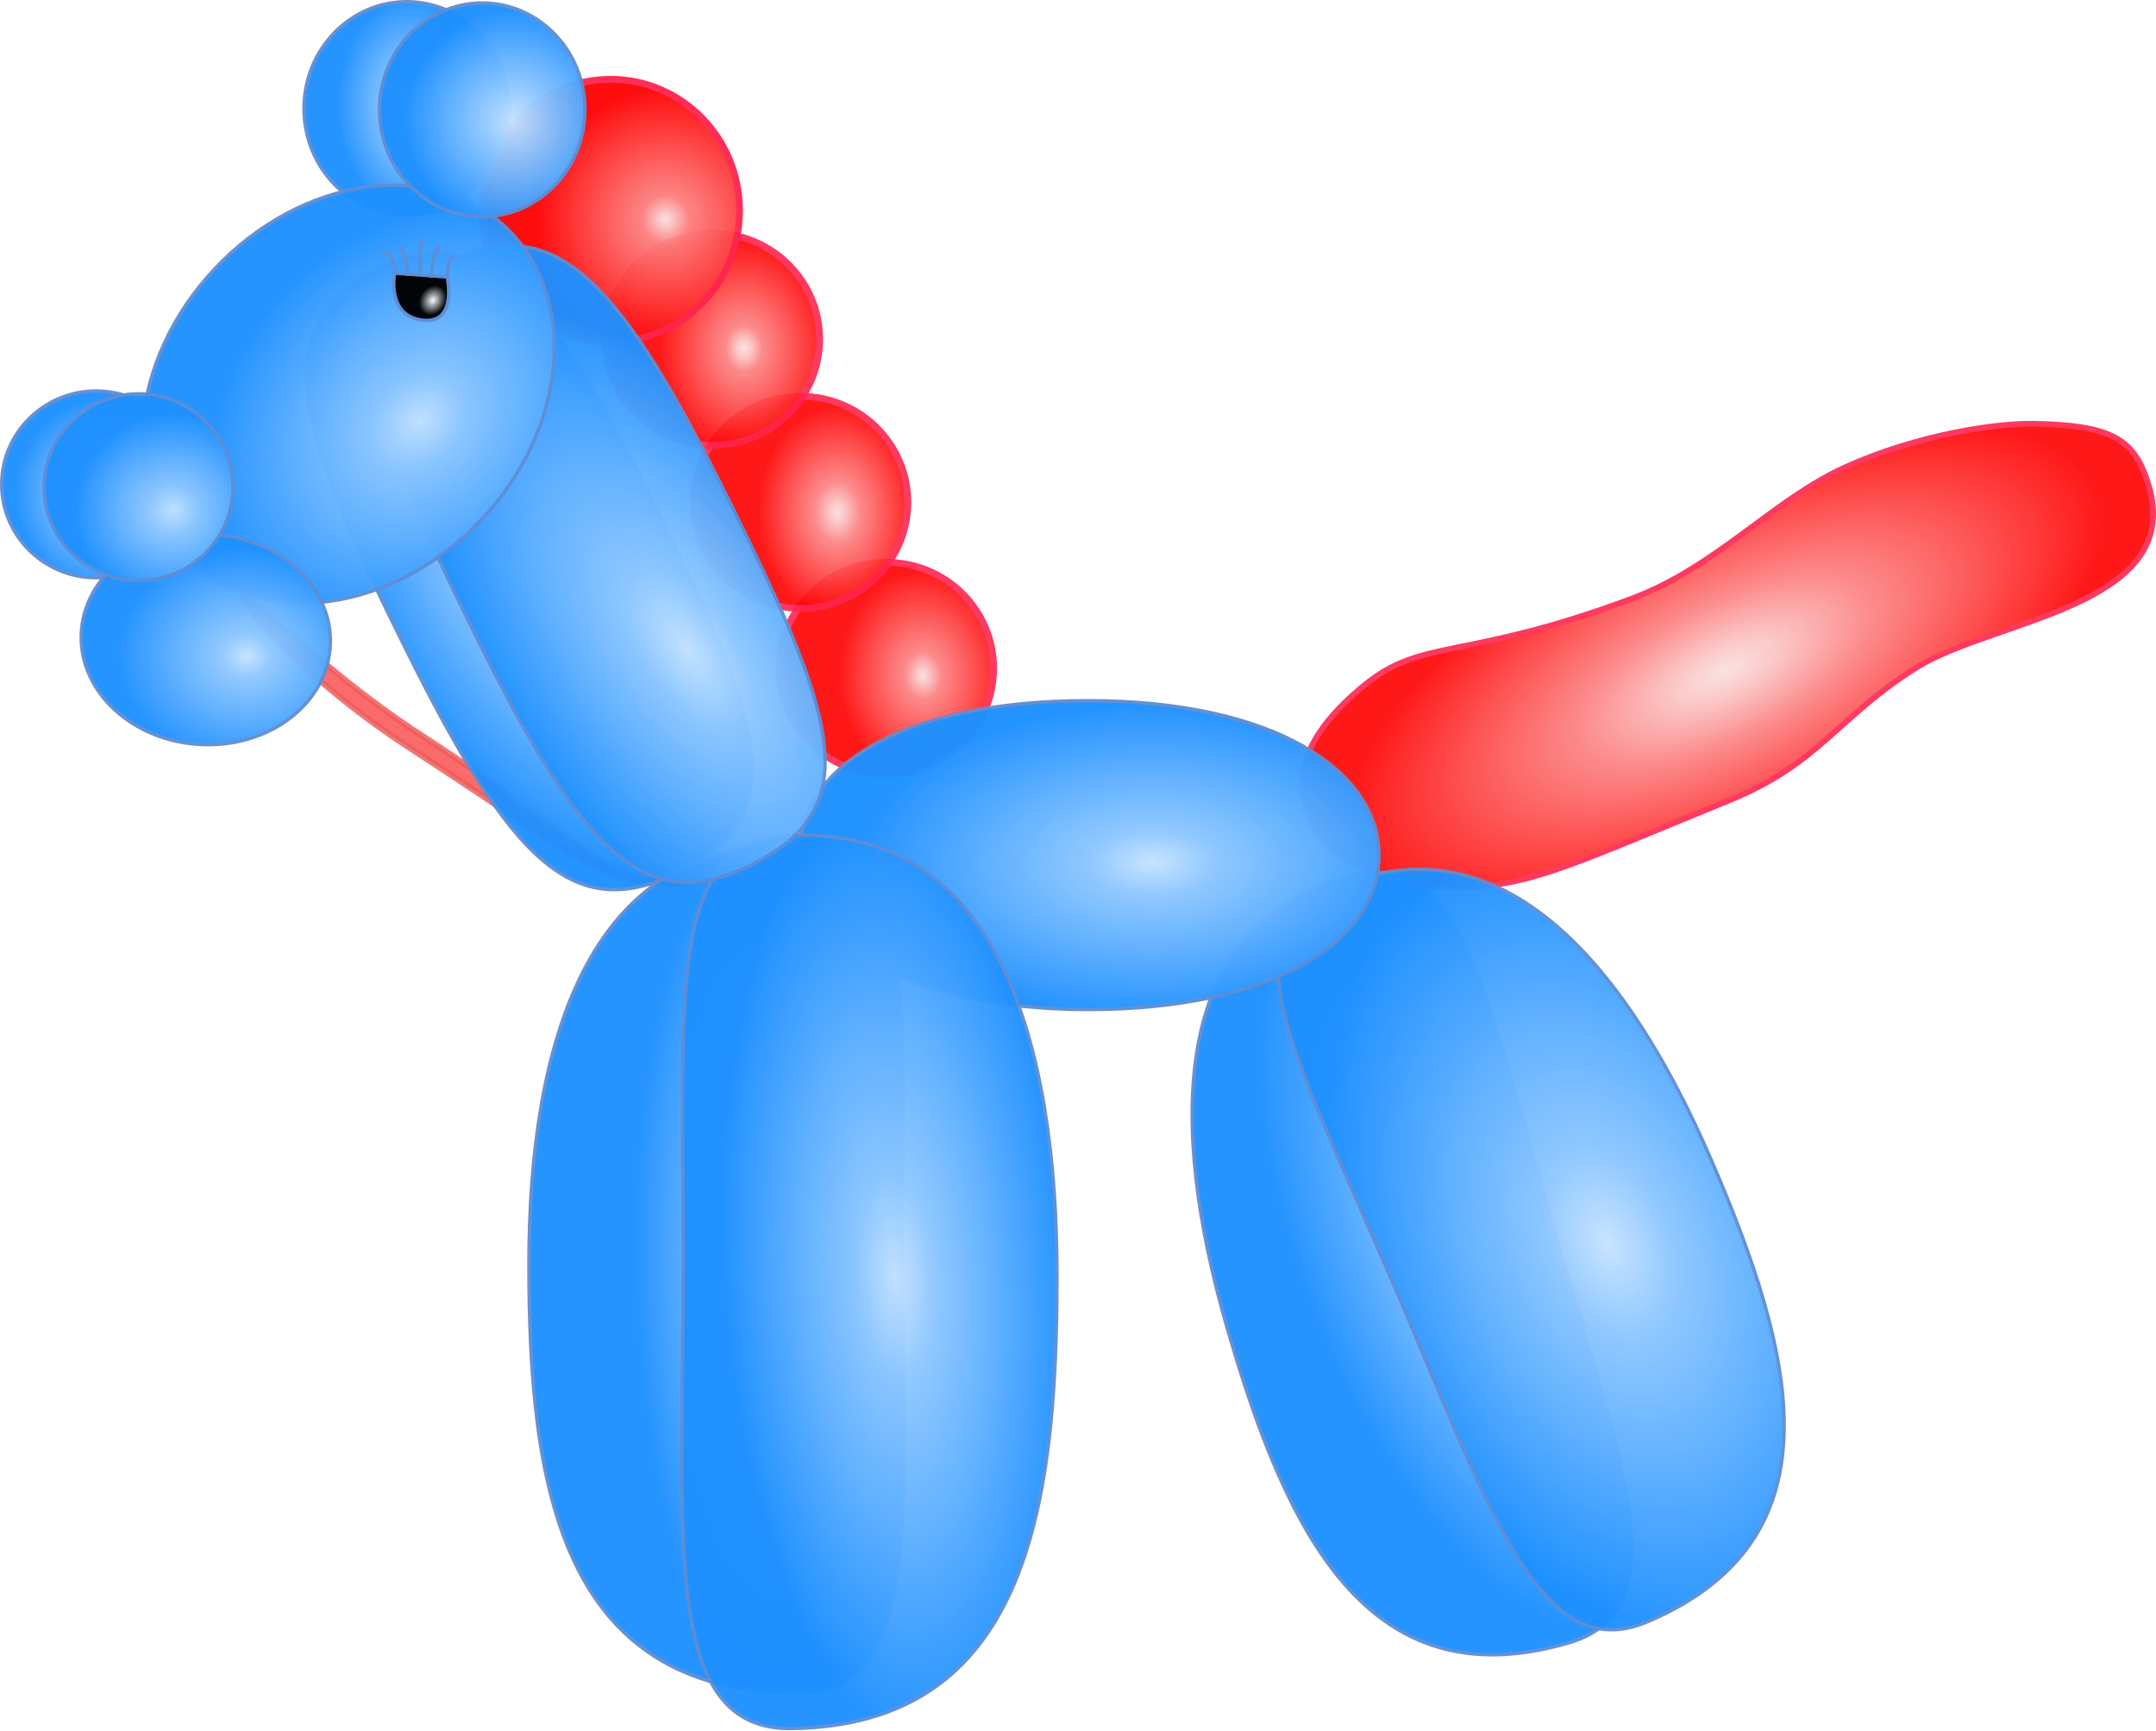
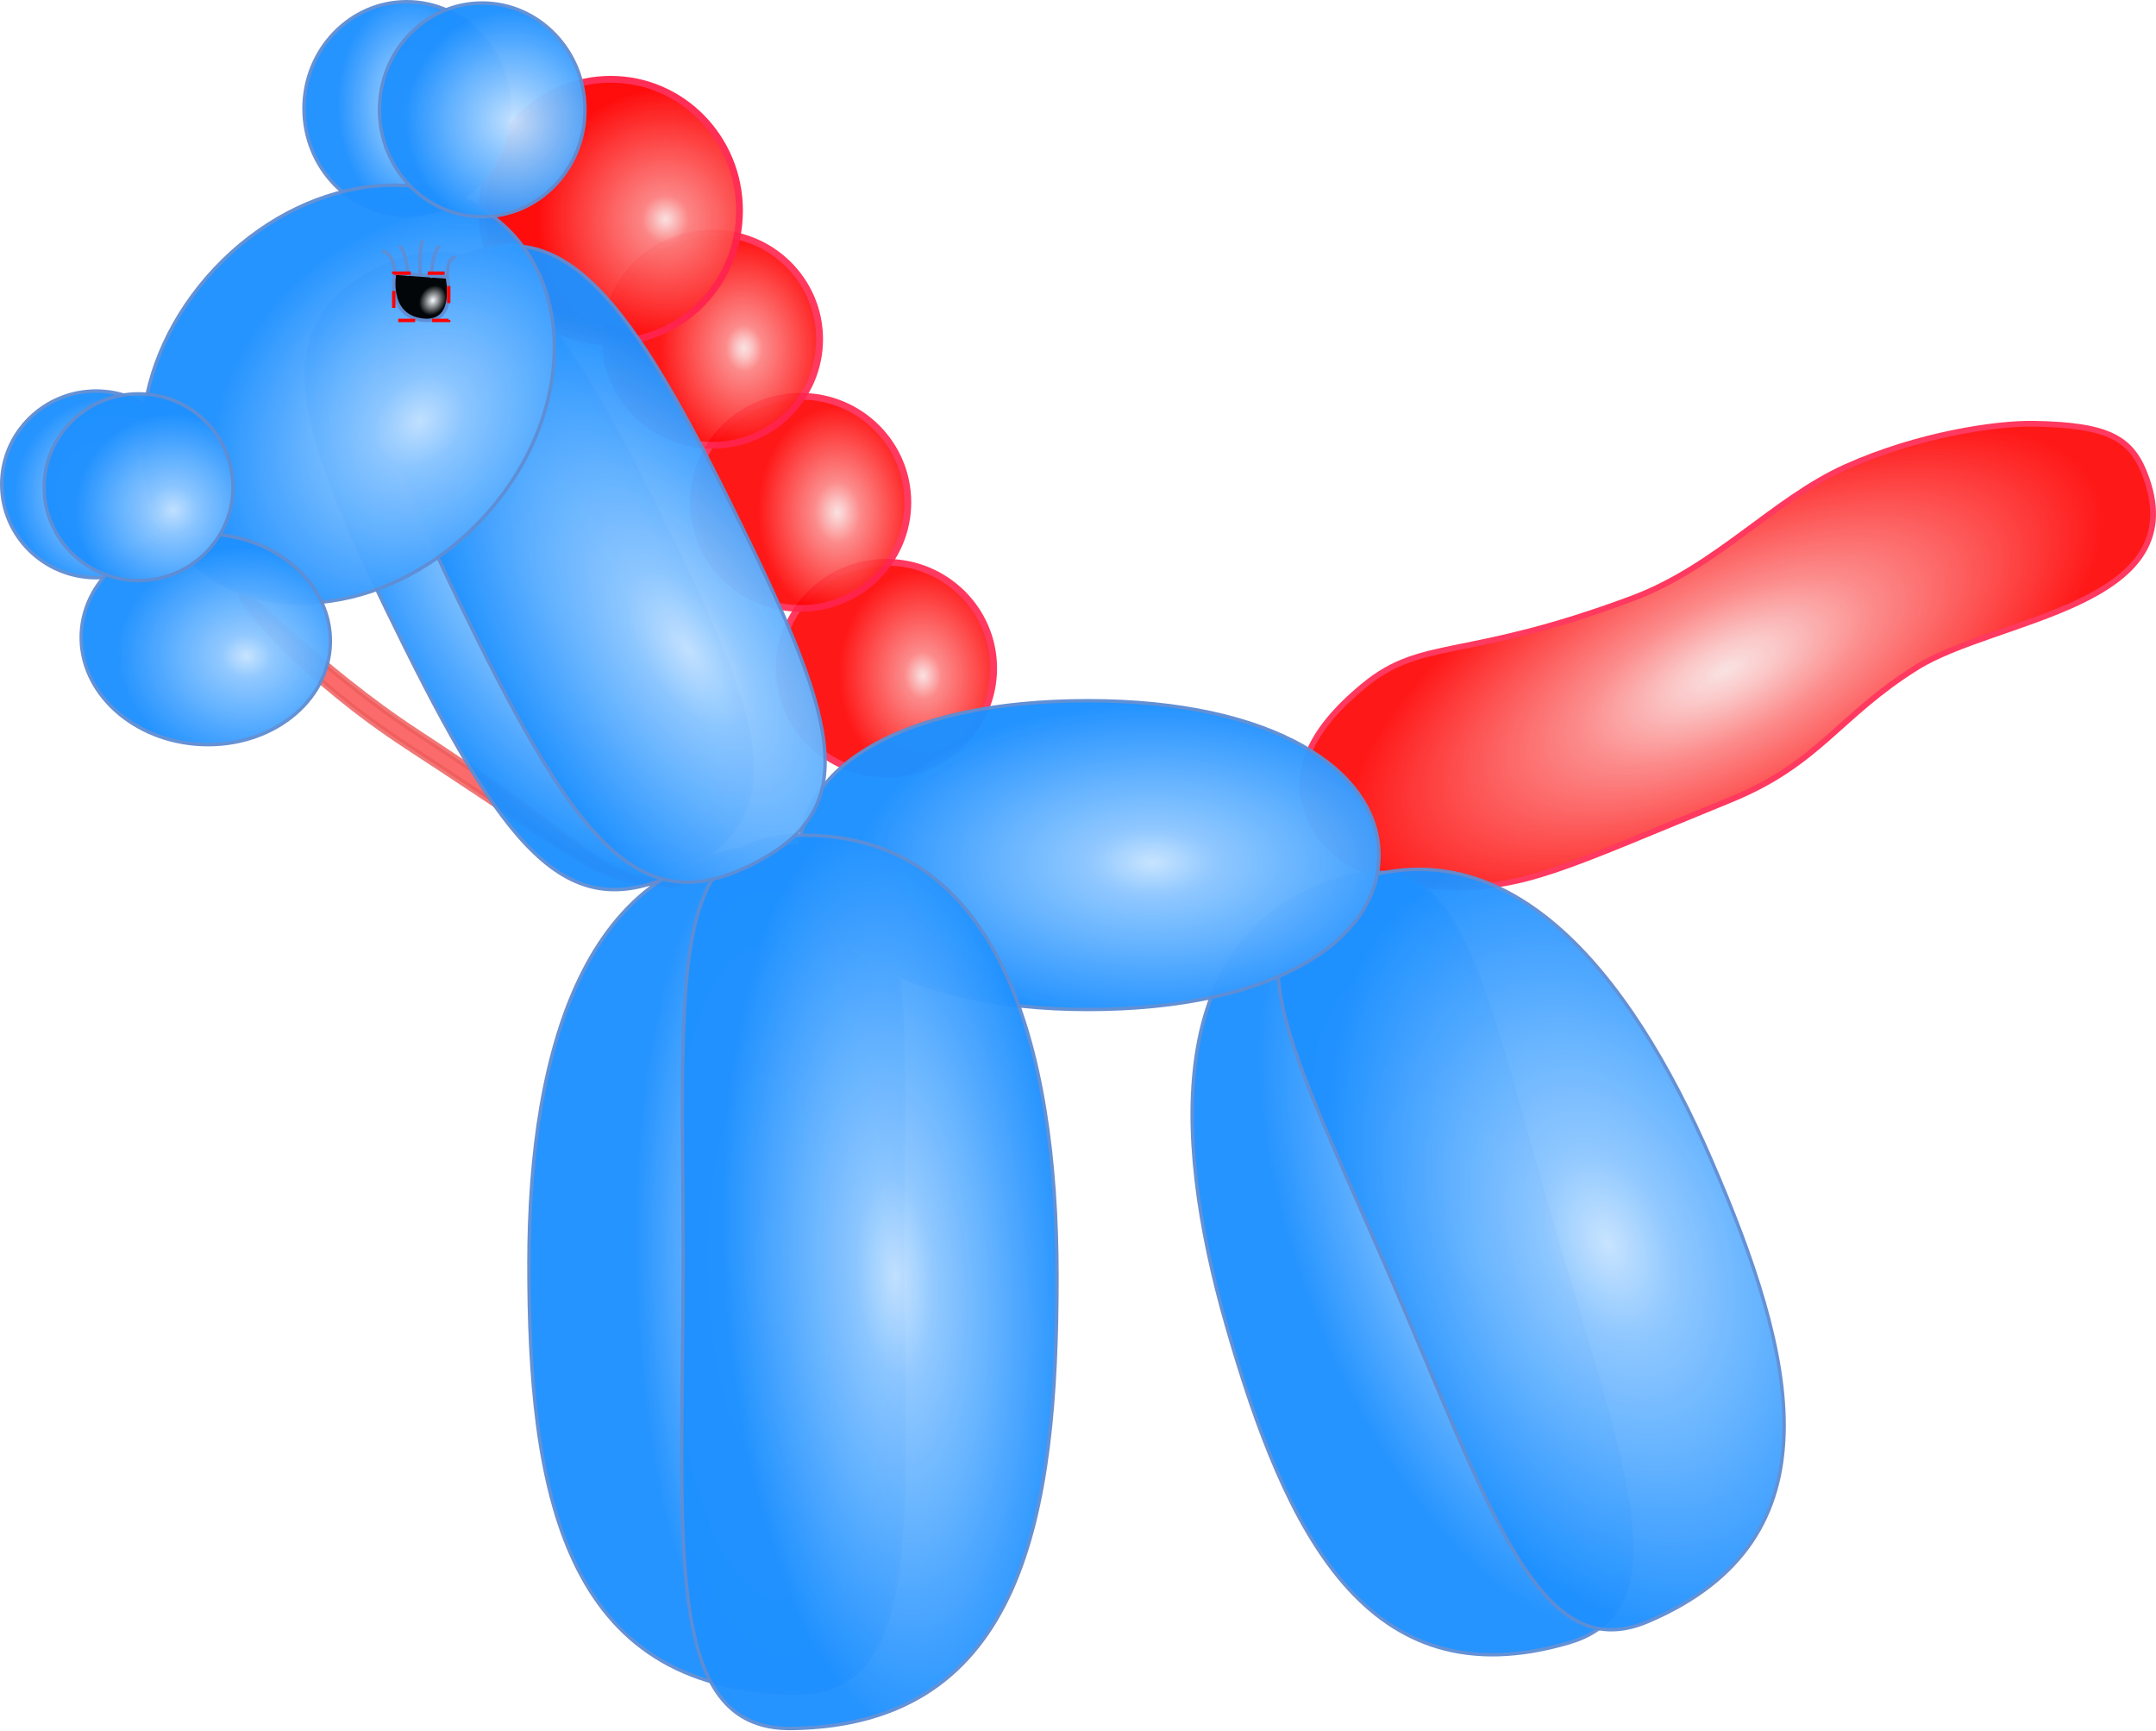
<svg xmlns="http://www.w3.org/2000/svg" xmlns:xlink="http://www.w3.org/1999/xlink" width="635.19" height="509.702" id="svg4321" version="1.1">
  <defs id="defs4323">
    <linearGradient id="linearGradient7171">
      <stop style="stop-color:#fadfdf;stop-opacity:1;" offset="0" id="stop7173" />
      <stop style="stop-color:#fbbfbf;stop-opacity:1;" offset="0.102" id="stop7175" />
      <stop style="stop-color:#fc7f7f;stop-opacity:1;" offset="0.289" id="stop7177" />
      <stop id="stop7179" offset="1" style="stop-color:#ff0000;stop-opacity:1;" />
    </linearGradient>
    <linearGradient id="linearGradient7161">
      <stop style="stop-color:#fadfdf;stop-opacity:1;" offset="0" id="stop7163" />
      <stop style="stop-color:#fbbfbf;stop-opacity:1;" offset="0.09" id="stop7165" />
      <stop style="stop-color:#fc7f7f;stop-opacity:1;" offset="0.218" id="stop7167" />
      <stop id="stop7169" offset="1" style="stop-color:#ff0000;stop-opacity:1;" />
    </linearGradient>
    <linearGradient id="linearGradient7151">
      <stop style="stop-color:#fadfdf;stop-opacity:1;" offset="0" id="stop7153" />
      <stop style="stop-color:#fbbfbf;stop-opacity:1;" offset="0.062" id="stop7155" />
      <stop style="stop-color:#fc7f7f;stop-opacity:1;" offset="0.181" id="stop7157" />
      <stop id="stop7159" offset="1" style="stop-color:#ff0000;stop-opacity:1;" />
    </linearGradient>
    <linearGradient id="linearGradient7141">
      <stop style="stop-color:#fadfdf;stop-opacity:1;" offset="0" id="stop7143" />
      <stop style="stop-color:#fbbfbf;stop-opacity:1;" offset="0.147" id="stop7145" />
      <stop style="stop-color:#fc7f7f;stop-opacity:1;" offset="0.386" id="stop7147" />
      <stop id="stop7149" offset="1" style="stop-color:#ff0000;stop-opacity:1;" />
    </linearGradient>
    <linearGradient id="linearGradient7133">
      <stop style="stop-color:#c6e3ff;stop-opacity:1;" offset="0" id="stop7135" />
      <stop style="stop-color:#8ec7ff;stop-opacity:1;" offset="0.316" id="stop7137" />
      <stop id="stop7139" offset="1" style="stop-color:#1e90ff;stop-opacity:1;" />
    </linearGradient>
    <linearGradient id="linearGradient7125">
      <stop style="stop-color:#c6e3ff;stop-opacity:1;" offset="0" id="stop7127" />
      <stop style="stop-color:#8ec7ff;stop-opacity:1;" offset="0.216" id="stop7129" />
      <stop id="stop7131" offset="1" style="stop-color:#1e90ff;stop-opacity:1;" />
    </linearGradient>
    <linearGradient id="linearGradient7117">
      <stop style="stop-color:#c6e3ff;stop-opacity:1;" offset="0" id="stop7119" />
      <stop style="stop-color:#8ec7ff;stop-opacity:1;" offset="0.21" id="stop7121" />
      <stop id="stop7123" offset="1" style="stop-color:#1e90ff;stop-opacity:1;" />
    </linearGradient>
    <linearGradient id="linearGradient7109">
      <stop style="stop-color:#c6e3ff;stop-opacity:1;" offset="0" id="stop7111" />
      <stop style="stop-color:#8ec7ff;stop-opacity:1;" offset="0.228" id="stop7113" />
      <stop id="stop7115" offset="1" style="stop-color:#1e90ff;stop-opacity:1;" />
    </linearGradient>
    <linearGradient id="linearGradient6937">
      <stop style="stop-color:#c6e3ff;stop-opacity:1;" offset="0" id="stop6939" />
      <stop style="stop-color:#8ec7ff;stop-opacity:1;" offset="0.278" id="stop6941" />
      <stop id="stop6943" offset="1" style="stop-color:#1e90ff;stop-opacity:1;" />
    </linearGradient>
    <linearGradient id="linearGradient6929">
      <stop style="stop-color:#c6e3ff;stop-opacity:1;" offset="0" id="stop6931" />
      <stop style="stop-color:#8ec7ff;stop-opacity:1;" offset="0.221" id="stop6933" />
      <stop id="stop6935" offset="1" style="stop-color:#1e90ff;stop-opacity:1;" />
    </linearGradient>
    <linearGradient id="linearGradient6921">
      <stop style="stop-color:#c6e3ff;stop-opacity:1;" offset="0" id="stop6923" />
      <stop style="stop-color:#8ec7ff;stop-opacity:1;" offset="0.175" id="stop6925" />
      <stop id="stop6927" offset="1" style="stop-color:#1e90ff;stop-opacity:1;" />
    </linearGradient>
    <linearGradient id="linearGradient6913">
      <stop style="stop-color:#c6e3ff;stop-opacity:1;" offset="0" id="stop6915" />
      <stop style="stop-color:#8ec7ff;stop-opacity:1;" offset="0.232" id="stop6917" />
      <stop id="stop6919" offset="1" style="stop-color:#1e90ff;stop-opacity:1;" />
    </linearGradient>
    <linearGradient id="linearGradient6905">
      <stop style="stop-color:#c6e3ff;stop-opacity:1;" offset="0" id="stop6907" />
      <stop style="stop-color:#8ec7ff;stop-opacity:1;" offset="0.214" id="stop6909" />
      <stop id="stop6911" offset="1" style="stop-color:#1e90ff;stop-opacity:1;" />
    </linearGradient>
    <linearGradient id="linearGradient6897">
      <stop style="stop-color:#c6e3ff;stop-opacity:1;" offset="0" id="stop6899" />
      <stop style="stop-color:#8ec7ff;stop-opacity:1;" offset="0.388" id="stop6901" />
      <stop id="stop6903" offset="1" style="stop-color:#1e90ff;stop-opacity:1;" />
    </linearGradient>
    <linearGradient id="linearGradient6889">
      <stop style="stop-color:#c6e3ff;stop-opacity:1;" offset="0" id="stop6891" />
      <stop style="stop-color:#8ec7ff;stop-opacity:1;" offset="0.193" id="stop6893" />
      <stop id="stop6895" offset="1" style="stop-color:#1e90ff;stop-opacity:1;" />
    </linearGradient>
    <linearGradient id="linearGradient6881">
      <stop style="stop-color:#c6e3ff;stop-opacity:1;" offset="0" id="stop6883" />
      <stop style="stop-color:#8ec7ff;stop-opacity:1;" offset="0.31" id="stop6885" />
      <stop id="stop6887" offset="1" style="stop-color:#1e90ff;stop-opacity:1;" />
    </linearGradient>
    <linearGradient id="linearGradient6858">
      <stop style="stop-color:#000000;stop-opacity:1;" offset="0" id="stop6860" />
      <stop style="stop-color:#000000;stop-opacity:0;" offset="1" id="stop6862" />
    </linearGradient>
    <linearGradient id="linearGradient6771">
      <stop id="stop6831" offset="0" style="stop-color:#c6e3ff;stop-opacity:1;" />
      <stop id="stop6829" offset="0.248" style="stop-color:#8ec7ff;stop-opacity:1;" />
      <stop style="stop-color:#1e90ff;stop-opacity:1;" offset="1" id="stop6775" />
    </linearGradient>
    <linearGradient id="linearGradient5276">
      <stop id="stop7107" offset="0" style="stop-color:#ffffff;stop-opacity:1;" />
      <stop id="stop5288" offset="1" style="stop-color:#000000;stop-opacity:1;" />
    </linearGradient>
    <linearGradient id="linearGradient5244">
      <stop id="stop5264" offset="0" style="stop-color:#fadfdf;stop-opacity:1;" />
      <stop id="stop5262" offset="0.077" style="stop-color:#fbbfbf;stop-opacity:1;" />
      <stop id="stop5260" offset="0.221" style="stop-color:#fc7f7f;stop-opacity:1;" />
      <stop style="stop-color:#ff0000;stop-opacity:1;" offset="1" id="stop5248" />
    </linearGradient>
    <linearGradient id="linearGradient5208">
      <stop style="stop-color:#000000;stop-opacity:1;" offset="0" id="stop5210" />
      <stop style="stop-color:#000000;stop-opacity:0;" offset="1" id="stop5212" />
    </linearGradient>
    <linearGradient id="linearGradient4853">
      <stop style="stop-color:#c5c5db;stop-opacity:1;" offset="0" id="stop4877" />
      <stop id="stop4863" offset="0.218" style="stop-color:#8c8cb7;stop-opacity:1;" />
      <stop style="stop-color:#6d6da3;stop-opacity:1;" offset="0.314" id="stop4893" />
      <stop id="stop4897" offset="0.366" style="stop-color:#5d5d99;stop-opacity:1;" />
      <stop style="stop-color:#4e4e90;stop-opacity:1;" offset="0.442" id="stop4873" />
      <stop id="stop4895" offset="0.504" style="stop-color:#46468b;stop-opacity:1;" />
      <stop id="stop4889" offset="0.574" style="stop-color:#3e3e86;stop-opacity:1;" />
      <stop id="stop4875" offset="0.703" style="stop-color:#2f2f7c;stop-opacity:1;" />
      <stop style="stop-color:#1f1f72;stop-opacity:1;" offset="0.833" id="stop4891" />
      <stop id="stop4861" offset="1" style="stop-color:#101069;stop-opacity:1;" />
    </linearGradient>
    <radialGradient xlink:href="#linearGradient4853-9" id="radialGradient4867-5" cx="238.221" cy="496.557" fx="238.221" fy="496.557" r="55.282" gradientTransform="matrix(1.165285,-0.1594627,0.3354126,2.451052,-202.2457,-683.3578)" gradientUnits="userSpaceOnUse" />
    <linearGradient id="linearGradient4853-9">
      <stop style="stop-color:#c5c5db;stop-opacity:1;" offset="0" id="stop4877-6" />
      <stop id="stop4863-3" offset="0.218" style="stop-color:#8c8cb7;stop-opacity:1;" />
      <stop style="stop-color:#6d6da3;stop-opacity:1;" offset="0.314" id="stop4893-5" />
      <stop id="stop4897-9" offset="0.366" style="stop-color:#5d5d99;stop-opacity:1;" />
      <stop style="stop-color:#4e4e90;stop-opacity:1;" offset="0.442" id="stop4873-8" />
      <stop id="stop4895-4" offset="0.504" style="stop-color:#46468b;stop-opacity:1;" />
      <stop id="stop4889-9" offset="0.574" style="stop-color:#3e3e86;stop-opacity:1;" />
      <stop id="stop4875-6" offset="0.703" style="stop-color:#2f2f7c;stop-opacity:1;" />
      <stop style="stop-color:#1f1f72;stop-opacity:1;" offset="0.833" id="stop4891-0" />
      <stop id="stop4861-5" offset="1" style="stop-color:#101069;stop-opacity:1;" />
    </linearGradient>
    <radialGradient xlink:href="#linearGradient7151" id="radialGradient6872" cx="168.753" cy="182.786" fx="168.753" fy="182.786" r="37.95" gradientTransform="matrix(1,0,0,1.019335,0,-3.485478)" gradientUnits="userSpaceOnUse" />
    <radialGradient xlink:href="#linearGradient6897" id="radialGradient7016" gradientUnits="userSpaceOnUse" gradientTransform="matrix(1,0,0,0.9887761,0,2.944694)" cx="18.746" cy="265.264" fx="18.746" fy="265.264" r="28.941" />
    <radialGradient xlink:href="#linearGradient6881" id="radialGradient7018" gradientUnits="userSpaceOnUse" gradientTransform="matrix(0.719547,-0.03429976,0.04942973,1.036946,25.38008,-1.550517)" cx="117.01" cy="150.43" fx="117.01" fy="150.43" r="31.395" />
    <radialGradient xlink:href="#linearGradient7125" id="radialGradient7034" gradientUnits="userSpaceOnUse" gradientTransform="matrix(1,0,0,0.8008001,0,47.54842)" cx="84.43" cy="264.731" fx="84.43" fy="264.731" r="68.731" />
    <radialGradient xlink:href="#linearGradient7133" id="radialGradient7036" gradientUnits="userSpaceOnUse" gradientTransform="matrix(1,0,0,1.038124,0,-5.741056)" cx="123.514" cy="153.781" fx="123.514" fy="153.781" r="31.395" />
    <radialGradient xlink:href="#linearGradient6889" id="radialGradient7038" gradientUnits="userSpaceOnUse" gradientTransform="matrix(1,0,0,0.7951007,0,65.28734)" cx="50.815" cy="324.316" fx="50.815" fy="324.316" r="40.484" />
    <radialGradient xlink:href="#linearGradient6771" id="radialGradient7040" gradientUnits="userSpaceOnUse" gradientTransform="matrix(1,0,0,0.9887761,0,2.944694)" cx="23.931" cy="269.257" fx="23.931" fy="269.257" r="28.941" />
    <radialGradient xlink:href="#linearGradient6937" id="radialGradient7065" gradientUnits="userSpaceOnUse" gradientTransform="matrix(0.6234045,-0.3623421,0.7456072,1.282807,-165.2191,-34.43242)" cx="128.632" cy="286.56" fx="128.632" fy="286.56" r="66.813" />
    <radialGradient xlink:href="#linearGradient7141" id="radialGradient7074" gradientUnits="userSpaceOnUse" gradientTransform="matrix(0.7425554,-0.380112,0.1702837,0.3137905,59.24004,411.0957)" cx="499.164" cy="300.658" fx="499.164" fy="300.658" r="145.793" />
    <radialGradient xlink:href="#linearGradient7171" id="radialGradient7076" gradientUnits="userSpaceOnUse" gradientTransform="matrix(0.7386066,-0.01442657,0.01874871,1.020297,62.18483,-0.8643667)" cx="257.467" cy="226.536" fx="257.467" fy="226.536" r="35.526" />
    <radialGradient xlink:href="#linearGradient5244" id="radialGradient7078" gradientUnits="userSpaceOnUse" gradientTransform="matrix(0.779419,-0.02885315,0.03551745,1.019823,48.27134,2.933549)" cx="256.929" cy="225.567" fx="256.929" fy="225.567" r="35.526" />
    <radialGradient xlink:href="#linearGradient7161" id="radialGradient7080" gradientUnits="userSpaceOnUse" gradientTransform="matrix(0.786221,-0.02795149,0.03411155,1.019874,46.78324,2.693176)" cx="254.93" cy="226.182" fx="254.93" fy="226.182" r="35.526" />
    <radialGradient xlink:href="#linearGradient5276" id="radialGradient7208" gradientUnits="userSpaceOnUse" gradientTransform="matrix(0.3752908,0.2344819,-0.2835696,0.4538561,118.0453,88.37117)" cx="107.488" cy="205.216" fx="107.488" fy="205.216" r="8.597" />
    <radialGradient xlink:href="#linearGradient6913" id="radialGradient7215" gradientUnits="userSpaceOnUse" gradientTransform="matrix(0.6871367,-0.4565467,0.952319,1.433311,-229.5959,-49.94886)" cx="167.554" cy="304.259" fx="167.554" fy="304.259" r="66.813" />
    <radialGradient xlink:href="#linearGradient6929" id="radialGradient7218" gradientUnits="userSpaceOnUse" gradientTransform="matrix(0.8942157,-0.05617646,0.1502075,2.391001,-50.2777,-676.8817)" cx="237.311" cy="495.432" fx="237.311" fy="495.432" r="56.397" />
    <radialGradient xlink:href="#linearGradient7117" id="radialGradient7221" gradientUnits="userSpaceOnUse" gradientTransform="matrix(1,0,0,0.5391,0,170.5949)" cx="312.225" cy="374.18" fx="312.225" fy="374.18" r="86.438" />
    <radialGradient xlink:href="#linearGradient7109" id="radialGradient7224" gradientUnits="userSpaceOnUse" gradientTransform="matrix(0.9308685,-0.3653545,0.575366,1.465946,-248.3329,-63.55065)" cx="446.376" cy="485.242" fx="446.376" fy="485.242" r="75.661" />
    <radialGradient xlink:href="#linearGradient6905" id="radialGradient7227" gradientUnits="userSpaceOnUse" gradientTransform="matrix(0.7019014,-0.01860421,0.05915668,2.231868,26.76509,-602.8759)" cx="204.595" cy="492.771" fx="204.595" fy="492.771" r="56.397" />
    <radialGradient xlink:href="#linearGradient6921" id="radialGradient7230" gradientUnits="userSpaceOnUse" gradientTransform="matrix(0.714249,-0.2874973,0.6587904,1.636677,-205.8583,-197.5519)" cx="406.462" cy="490.195" fx="406.462" fy="490.195" r="65.861" />
  </defs>
  <g id="layer1" transform="translate(27.32524,-118.2316)">
    <path style="opacity:0.903;fill:url(#radialGradient7074);fill-opacity:1;fill-rule:nonzero;stroke:#ff244e;stroke-width:1.695;stroke-miterlimit:4;stroke-opacity:1;stroke-dasharray:none" d="m 605.07,259.214 c 13.238,37.595 -44.501,41.143 -67.674,55.599 -23.173,14.456 -28.609,28.293 -54.986,39.062 -48.976,19.996 -61.038,26.628 -84.342,25.601 -23.304,-1.028 -35.357,-9.581 -39.945,-21.17 -4.587,-11.588 -0.839,-24.017 16.453,-38.177 17.292,-14.16 29.401,-7.089 78.99,-25.605 24.794,-9.258 41.63,-29.165 62.924,-38.73 21.294,-9.564 44.304,-12.936 55.494,-12.731 22.38,0.409 28.949,4.404 33.086,16.152 z" id="path5111" />
    <path style="opacity:0.903;fill:url(#radialGradient7078);fill-opacity:1;fill-rule:nonzero;stroke:#ff244e;stroke-width:2.285;stroke-miterlimit:4;stroke-opacity:1;stroke-dasharray:none" id="path5181-9" d="m 279.944,223.124 c 0,20.022 -15.905,36.253 -35.526,36.253 -19.62,0 -35.526,-16.231 -35.526,-36.253 0,-20.022 15.905,-36.253 35.526,-36.253 19.62,0 35.526,16.231 35.526,36.253 z" transform="matrix(0.8886877,0,0,0.8619788,16.62159,122.788)" />
    <path style="opacity:0.903;fill:url(#radialGradient7076);fill-opacity:1;fill-rule:nonzero;stroke:#ff244e;stroke-width:2.285;stroke-miterlimit:4;stroke-opacity:1;stroke-dasharray:none" id="path5181-1" d="m 279.944,223.124 c 0,20.022 -15.905,36.253 -35.526,36.253 -19.62,0 -35.526,-16.231 -35.526,-36.253 0,-20.022 15.905,-36.253 35.526,-36.253 19.62,0 35.526,16.231 35.526,36.253 z" transform="matrix(0.8886877,0,0,0.8619788,-8.661373,73.88725)" />
    <path style="opacity:0.903;fill:url(#radialGradient7080);fill-opacity:1;fill-rule:nonzero;stroke:#ff244e;stroke-width:2.285;stroke-miterlimit:4;stroke-opacity:1;stroke-dasharray:none" id="path5181" d="m 279.944,223.124 c 0,20.022 -15.905,36.253 -35.526,36.253 -19.62,0 -35.526,-16.231 -35.526,-36.253 0,-20.022 15.905,-36.253 35.526,-36.253 19.62,0 35.526,16.231 35.526,36.253 z" transform="matrix(0.8886877,0,0,0.8619788,-34.64607,25.82587)" />
    <path style="opacity:0.953;fill:url(#radialGradient6872);fill-opacity:1;fill-rule:nonzero;stroke:#ff244e;stroke-width:2;stroke-miterlimit:4;stroke-opacity:1;stroke-dasharray:none" id="path5179" d="m 190.547,180.272 c 0,21.364 -16.991,38.683 -37.95,38.683 -20.959,0 -37.95,-17.319 -37.95,-38.683 0,-21.364 16.991,-38.683 37.95,-38.683 20.959,0 37.95,17.319 37.95,38.683 z" />
    <path transform="matrix(0.6839537,0.4463202,-0.3187364,0.8817459,94.65189,14.97207)" style="fill:#fc6b6b;fill-opacity:1;fill-rule:nonzero;stroke:#ee5c5c;stroke-width:2;stroke-linecap:round;stroke-linejoin:round;stroke-miterlimit:4;stroke-opacity:0.839;stroke-dashoffset:0" d="m 246.988,287.202 c -4.188,1.308 -14.957,9.559 -34.102,10.375 -19.145,0.816 -33.734,0.078 -77.46,0.078 -43.727,0 -76.569,-9.111 -76.569,-11.795 0,-2.684 35.725,6.38 79.452,6.38 43.727,0 56.117,1.802 76.291,2.502 20.174,0.7 36.654,-9.209 32.466,-7.901 z" id="path7082" />
    <path transform="translate(-12.74526,-1.44055)" style="opacity:0.963;fill:url(#radialGradient7016);fill-opacity:1;fill-rule:nonzero;stroke:#5f8dd3;stroke-width:1;stroke-linecap:round;stroke-linejoin:round;stroke-miterlimit:4;stroke-opacity:1;stroke-dasharray:none;stroke-dashoffset:0" id="path5157-6" d="m 41.571,262.36 c 0,15.188 -12.458,27.501 -27.826,27.501 -15.368,0 -27.826,-12.312 -27.826,-27.501 0,-15.188 12.458,-27.501 27.826,-27.501 15.368,0 27.826,12.312 27.826,27.501 z" />
    <path transform="translate(-22.22411,-0.3813338)" style="opacity:0.963;fill:url(#radialGradient7018);fill-opacity:1;fill-rule:nonzero;stroke:#5f8dd3;stroke-width:1;stroke-linecap:round;stroke-linejoin:round;stroke-miterlimit:4;stroke-opacity:1;stroke-dasharray:none;stroke-dashoffset:0" id="path5137-7" d="m 145.02,150.59 c 0,17.384 -13.557,31.477 -30.28,31.477 -16.723,0 -30.28,-14.093 -30.28,-31.477 0,-17.384 13.557,-31.477 30.28,-31.477 16.723,0 30.28,14.093 30.28,31.477 z" />
    <path style="opacity:0.963;fill:url(#radialGradient7065);fill-opacity:1;fill-rule:nonzero;stroke:#5f8dd3;stroke-width:1;stroke-linecap:round;stroke-linejoin:round;stroke-miterlimit:4;stroke-opacity:1;stroke-dasharray:none;stroke-dashoffset:0" d="m 166.126,268.057 c 31.479,63.401 40.095,89.642 7.783,106.473 -32.313,16.831 -50.601,-2.481 -82.08,-65.882 -31.479,-63.401 -41.247,-93.723 -8.934,-110.554 32.313,-16.831 51.752,6.563 83.231,69.964 z" id="path5114-8" />
    <path style="opacity:0.963;fill:url(#radialGradient7230);fill-opacity:1;fill-rule:nonzero;stroke:#5f8dd3;stroke-width:1;stroke-miterlimit:4;stroke-opacity:1;stroke-dasharray:none;stroke-dashoffset:0" d="m 334.082,508.979 c 17.267,60.006 41.152,110.874 100.974,93.156 33.788,-10.007 14.346,-55.772 -6.163,-126.997 -20.509,-71.225 -26.462,-108.174 -60.311,-98.394 -52.139,15.065 -51.214,74.15 -34.5,132.235 z" id="path4342-3-1" />
    <path style="opacity:0.963;fill:url(#radialGradient7227);fill-opacity:1;fill-rule:nonzero;stroke:#5f8dd3;stroke-width:1;stroke-miterlimit:4;stroke-opacity:1;stroke-dasharray:none;stroke-dashoffset:0" d="m 128.501,490.644 c -0.013,66.309 9.719,125.444 78.108,126.387 38.627,0.532 32.029,-52.023 32.029,-130.734 0,-78.711 4.937,-118.062 -33.685,-118.844 -59.492,-1.205 -76.439,59.005 -76.451,123.192 z" id="path4342-9" />
    <path style="opacity:0.963;fill:url(#radialGradient7224);fill-opacity:1;fill-rule:nonzero;stroke:#5f8dd3;stroke-width:1;stroke-miterlimit:4;stroke-opacity:1;stroke-dasharray:none;stroke-dashoffset:0" d="m 476.82,459.878 c 24.803,57.303 38.689,111.757 -18.759,136.095 -32.447,13.746 -46.52,-33.944 -75.95,-101.97 -29.43,-68.026 -48.315,-100.337 -15.966,-114.297 49.83,-21.504 86.665,24.703 110.674,80.172 z" id="path4342-3" />
    <path style="opacity:0.973;fill:url(#radialGradient7221);fill-opacity:1;fill-rule:nonzero;stroke:#5f8dd3;stroke-width:1;stroke-linecap:round;stroke-linejoin:round;stroke-miterlimit:4;stroke-opacity:1;stroke-dasharray:none;stroke-dashoffset:0" d="m 378.957,370.227 c 0,25.12 -31.1,45.392 -85.726,45.392 -54.626,0 -84.92,-21.286 -84.92,-46.406 0,-25.12 30.294,-44.562 84.92,-44.562 54.626,0 85.726,20.456 85.726,45.576 z" id="path5072" />
    <path style="opacity:0.963;fill:url(#radialGradient7218);fill-opacity:1;fill-rule:nonzero;stroke:#5f8dd3;stroke-width:1;stroke-miterlimit:4;stroke-opacity:1;stroke-dasharray:none;stroke-dashoffset:0" d="m 284.083,494.178 c 0.013,69.911 -9.719,132.258 -78.108,133.252 -38.627,0.561 -32.029,-54.849 -32.029,-137.835 0,-82.986 -4.937,-124.475 33.685,-125.3 59.492,-1.27 76.439,62.21 76.451,129.883 z" id="path4342" />
    <path style="opacity:0.963;fill:url(#radialGradient7215);fill-opacity:1;fill-rule:nonzero;stroke:#5f8dd3;stroke-width:1;stroke-linecap:round;stroke-linejoin:round;stroke-miterlimit:4;stroke-opacity:1;stroke-dasharray:none;stroke-dashoffset:0" d="m 187.565,265.858 c 31.479,63.401 40.095,89.642 7.783,106.472 -32.313,16.831 -50.601,-2.481 -82.08,-65.882 -31.479,-63.401 -41.247,-93.723 -8.934,-110.554 32.313,-16.831 51.752,6.563 83.231,69.964 z" id="path5114" />
    <path style="opacity:0.963;fill:url(#radialGradient7034);fill-opacity:1;fill-rule:nonzero;stroke:#5f8dd3;stroke-width:1;stroke-linecap:round;stroke-linejoin:round;stroke-miterlimit:4;stroke-opacity:1;stroke-dasharray:none;stroke-dashoffset:0" id="path5135" d="m 143.486,238.697 c 0,29.782 -30.273,53.925 -67.616,53.925 -37.343,0 -67.616,-24.143 -67.616,-53.925 0,-29.782 30.273,-53.925 67.616,-53.925 37.343,0 67.616,24.143 67.616,53.925 z" transform="matrix(0.6856313,-0.727949,0.727949,0.6856313,-150.5216,125.9057)" />
    <path style="opacity:0.963;fill:url(#radialGradient7036);fill-opacity:1;fill-rule:nonzero;stroke:#5f8dd3;stroke-width:1;stroke-linecap:round;stroke-linejoin:round;stroke-miterlimit:4;stroke-opacity:1;stroke-dasharray:none;stroke-dashoffset:0" id="path5137" d="m 145.02,150.59 c 0,17.384 -13.557,31.477 -30.28,31.477 -16.723,0 -30.28,-14.093 -30.28,-31.477 0,-17.384 13.557,-31.477 30.28,-31.477 16.723,0 30.28,14.093 30.28,31.477 z" />
    <path style="opacity:0.963;fill:url(#radialGradient7038);fill-opacity:1;fill-rule:nonzero;stroke:#5f8dd3;stroke-width:1.035;stroke-linecap:round;stroke-linejoin:round;stroke-miterlimit:4;stroke-opacity:1;stroke-dasharray:none;stroke-dashoffset:0" id="path5177" d="m 77.158,318.631 c 0,17.14 -17.609,31.035 -39.33,31.035 -21.721,0 -39.33,-13.895 -39.33,-31.035 0,-17.14 17.609,-31.035 39.33,-31.035 21.721,0 39.33,13.895 39.33,31.035 z" transform="matrix(0.9333743,0.03703669,-0.03459283,0.9993139,9.018657,-13.27612)" />
    <path style="opacity:0.963;fill:url(#radialGradient7040);fill-opacity:1;fill-rule:nonzero;stroke:#5f8dd3;stroke-width:1;stroke-linecap:round;stroke-linejoin:round;stroke-miterlimit:4;stroke-opacity:1;stroke-dasharray:none;stroke-dashoffset:0" id="path5157" d="m 41.571,262.36 c 0,15.188 -12.458,27.501 -27.826,27.501 -15.368,0 -27.826,-12.312 -27.826,-27.501 0,-15.188 12.458,-27.501 27.826,-27.501 15.368,0 27.826,12.312 27.826,27.501 z" transform="translate(-0.2454294,-0.6074458)" />
-     <path style="opacity:0.963;fill:url(#radialGradient7208);fill-opacity:1;stroke:#5f8dd3;stroke-width:1;stroke-linecap:butt;stroke-linejoin:miter;stroke-miterlimit:4;stroke-opacity:1;stroke-dasharray:none;stroke-dashoffset:0" d="m 88.939,198.704 c 0,0 -2.516,12.417 8.07,13.823 10.586,1.406 7.419,-12.691 7.419,-12.691 z" id="path7085" />
+     <path style="opacity:0.963;fill:url(#radialGradient7208);fill-opacity:1;stroke:#5f8dd3;stroke-width:1;stroke-linecap:butt;stroke-linejoin:miter;stroke-miterlimit:4;stroke-opacity:1;stroke-dasharray:none;stroke-dashoffset:0" d="m 88.939,198.704 c 0,0 -2.516,12.417 8.07,13.823 10.586,1.406 7.419,-12.691 7.419,-12.691 z" id="path7085" commentId="7e832000-8a57-4d5b-8822-53983b76d558" />
    <path style="opacity:0.963;fill:none;stroke:#5f8dd3;stroke-width:1;stroke-linecap:round;stroke-linejoin:round;stroke-miterlimit:4;stroke-opacity:1;stroke-dasharray:none;stroke-dashoffset:0" d="m 88.975,198.171 c 0,0 -0.13,-4.676 -3.319,-5.916" id="path7087" />
    <path style="opacity:0.963;fill:none;stroke:#5f8dd3;stroke-width:1;stroke-linecap:round;stroke-linejoin:round;stroke-miterlimit:4;stroke-opacity:1;stroke-dasharray:none;stroke-dashoffset:0" d="m 92.842,199.07 c 0,0 -0.445,-6.414 -2.299,-8.19" id="path7091" />
    <path style="opacity:0.963;fill:none;stroke:#5f8dd3;stroke-width:1;stroke-linecap:round;stroke-linejoin:round;stroke-miterlimit:4;stroke-opacity:1;stroke-dasharray:none;stroke-dashoffset:0" d="m 96.41,198.967 c 0,0 -0.222,-8.84 0.705,-9.586" id="path7093" />
    <path style="opacity:0.963;fill:none;stroke:#5f8dd3;stroke-width:1;stroke-linecap:round;stroke-linejoin:round;stroke-miterlimit:4;stroke-opacity:1;stroke-dasharray:none;stroke-dashoffset:0" d="m 99.751,199.636 c 0,0 0.266,-6.892 2.24,-8.62" id="path7095" />
    <path style="opacity:0.963;fill:none;stroke:#5f8dd3;stroke-width:1;stroke-linecap:round;stroke-linejoin:round;stroke-miterlimit:4;stroke-opacity:1;stroke-dasharray:none;stroke-dashoffset:0" d="m 104.421,199.597 c 0,0 0.011,-3.812 1.02,-4.813 1.009,-1.001 1.03,-0.747 1.03,-0.747" id="path7097" />
  </g>
+   <rect x="88.678" y="198.704" width="16.194" height="13.922" id="annotation_path7085" fill="none" stroke="#ff0000" style="stroke-dasharray: 5, 5;" transform="matrix(1,0,0,1,27.3252,-118.2316)" />
</svg>
